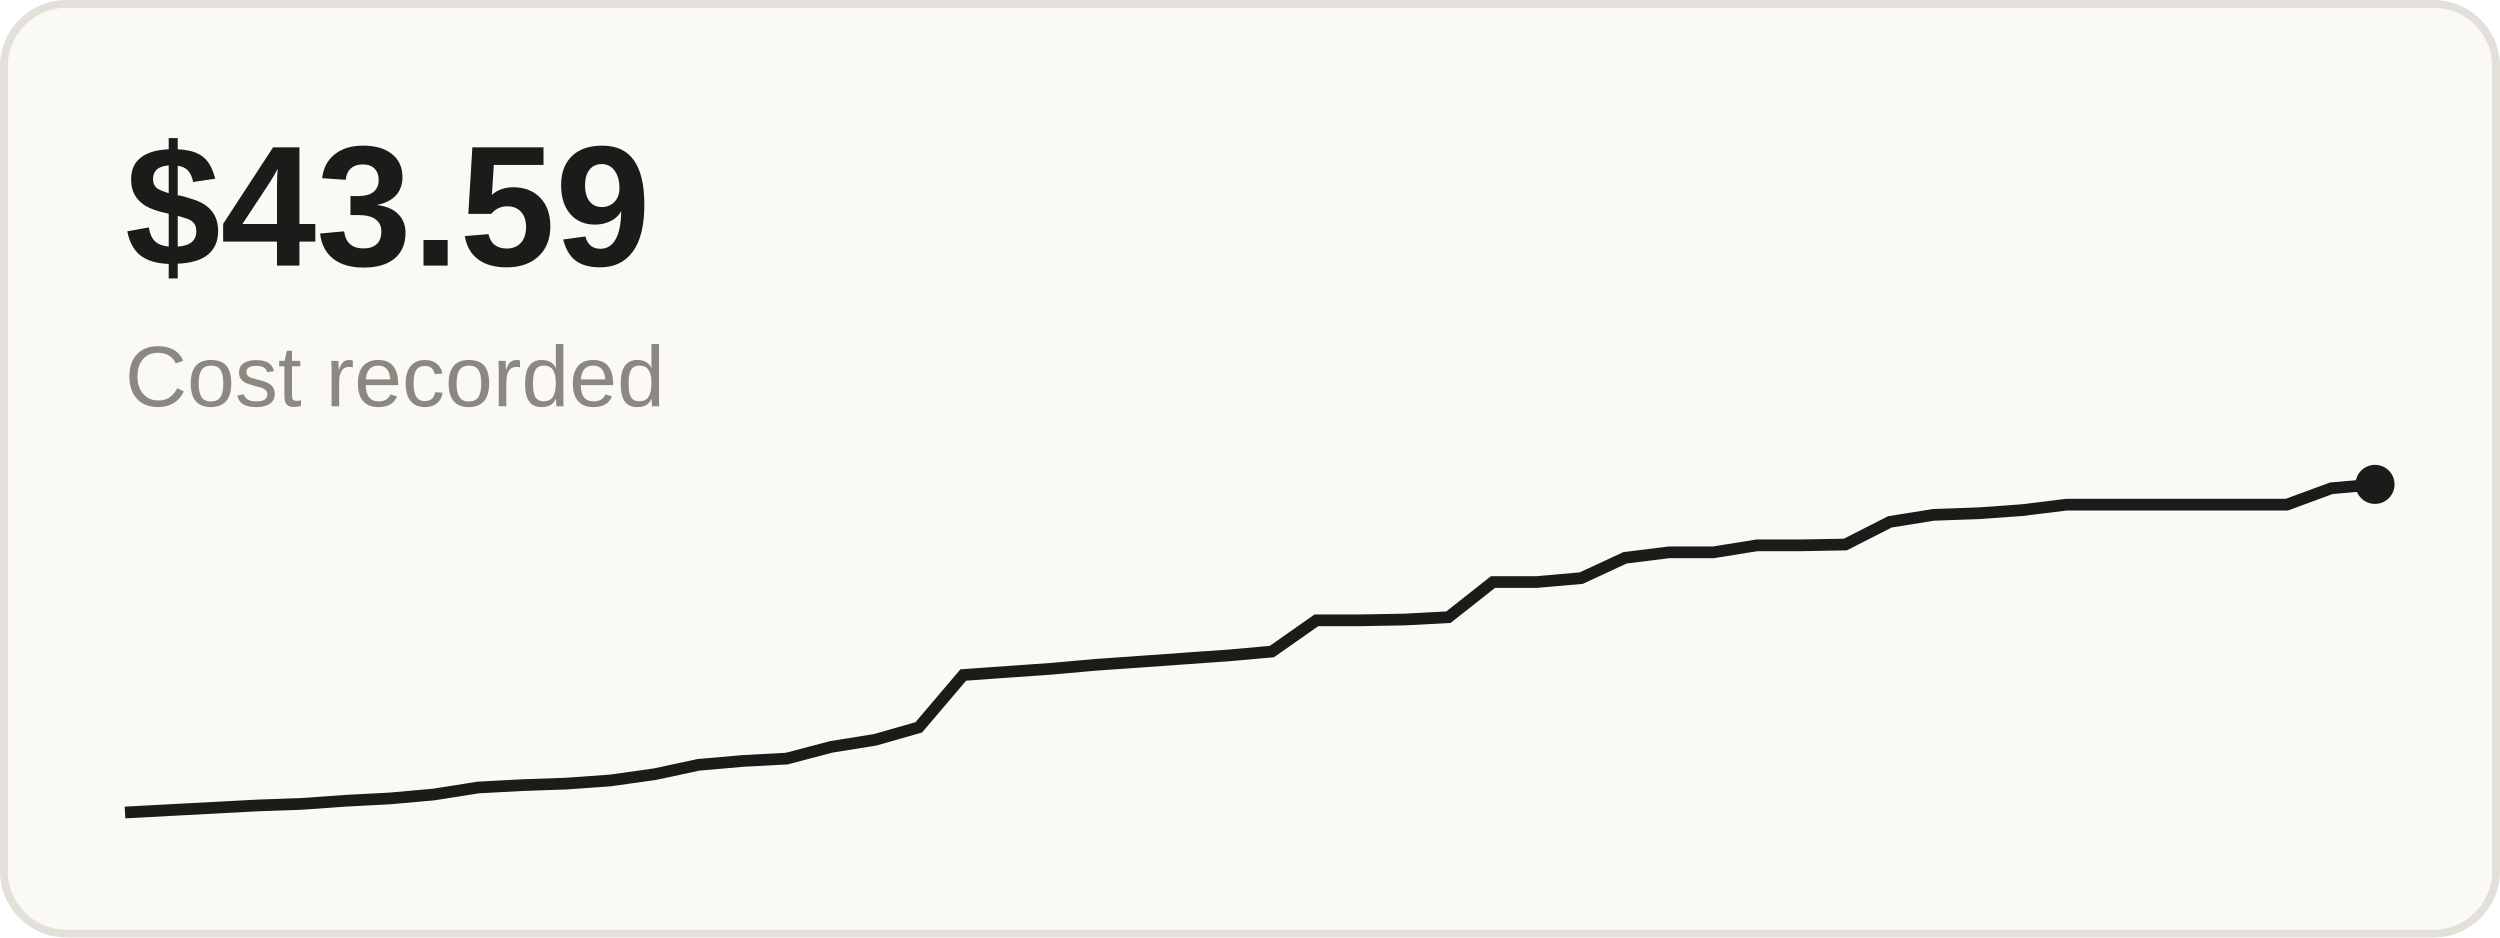
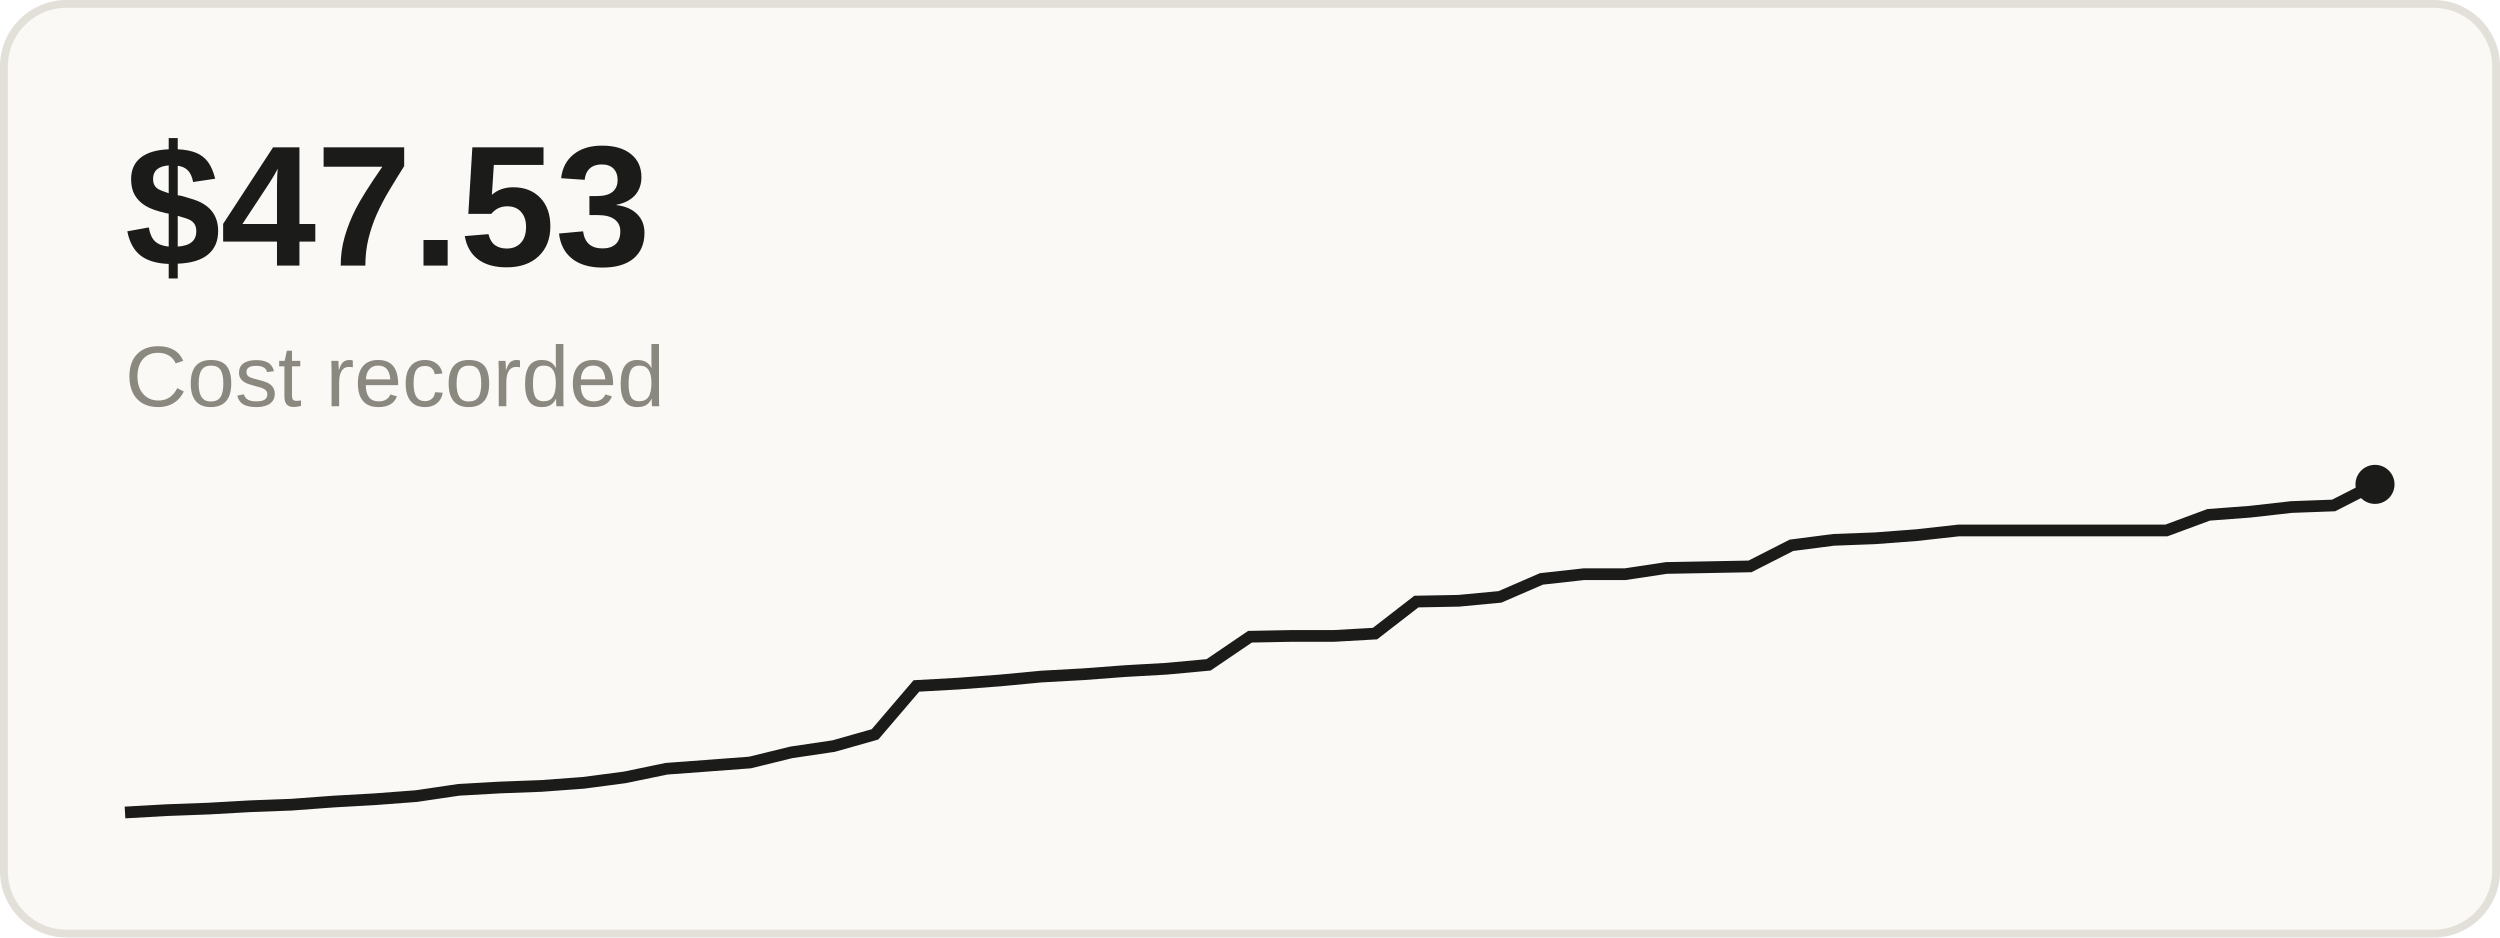
<svg xmlns="http://www.w3.org/2000/svg" width="320" height="120" viewBox="0 0 320 120" role="img" aria-label="Cost recorded">
  <rect x="0.5" y="0.5" width="319" height="119" rx="8" fill="#faf9f6" stroke="#e2e0d8" />
-   <text x="16" y="34" font-family="Arial,sans-serif" font-size="22" font-weight="bold" fill="#1b1b19">$43.59</text>
+   <text x="16" y="34" font-family="Arial,sans-serif" font-size="22" font-weight="bold" fill="#1b1b19">$47.53</text>
  <text x="16" y="52" font-family="Arial,sans-serif" font-size="11" fill="#8a887f">Cost recorded</text>
-   <polyline points="16.0,104.0 21.6,103.7 27.3,103.4 32.9,103.1 38.6,102.9 44.2,102.5 49.9,102.2 55.5,101.7 61.2,100.8 66.8,100.5 72.5,100.3 78.1,99.9 83.8,99.1 89.4,97.9 95.1,97.4 100.7,97.1 106.4,95.6 112.0,94.7 117.6,93.1 123.3,86.4 128.9,86.0 134.6,85.6 140.2,85.1 145.9,84.7 151.5,84.3 157.2,83.9 162.8,83.4 168.5,79.4 174.1,79.4 179.8,79.3 185.4,79.0 191.1,74.5 196.7,74.5 202.4,74.0 208.0,71.4 213.6,70.7 219.3,70.7 224.9,69.8 230.6,69.8 236.2,69.7 241.9,66.8 247.5,65.9 253.2,65.7 258.8,65.3 264.5,64.6 270.1,64.6 275.8,64.6 281.4,64.6 287.1,64.6 292.7,64.6 298.4,62.5 304.0,62.0" fill="none" stroke="#1b1b19" stroke-width="1.5" />
+   <polyline points="16.0,104.0 21.3,103.7 26.7,103.5 32.0,103.2 37.3,103.0 42.7,102.6 48.0,102.3 53.3,101.9 58.7,101.1 64.0,100.8 69.3,100.6 74.7,100.2 80.0,99.5 85.3,98.4 90.7,98.0 96.0,97.6 101.3,96.3 106.7,95.5 112.0,94.0 117.3,87.8 122.7,87.5 128.0,87.1 133.3,86.6 138.7,86.3 144.0,85.9 149.3,85.6 154.7,85.1 160.0,81.5 165.3,81.4 170.7,81.4 176.0,81.1 181.3,77.0 186.7,76.9 192.0,76.4 197.3,74.1 202.7,73.5 208.0,73.5 213.3,72.7 218.7,72.6 224.0,72.5 229.3,69.8 234.7,69.1 240.0,68.9 245.3,68.5 250.7,67.9 256.0,67.9 261.3,67.9 266.7,67.9 272.0,67.9 277.3,67.9 282.7,65.9 288.0,65.5 293.3,64.9 298.7,64.7 304.0,62.0" fill="none" stroke="#1b1b19" stroke-width="1.5" />
  <circle cx="304.0" cy="62.0" r="2.5" fill="#1b1b19" />
</svg>
